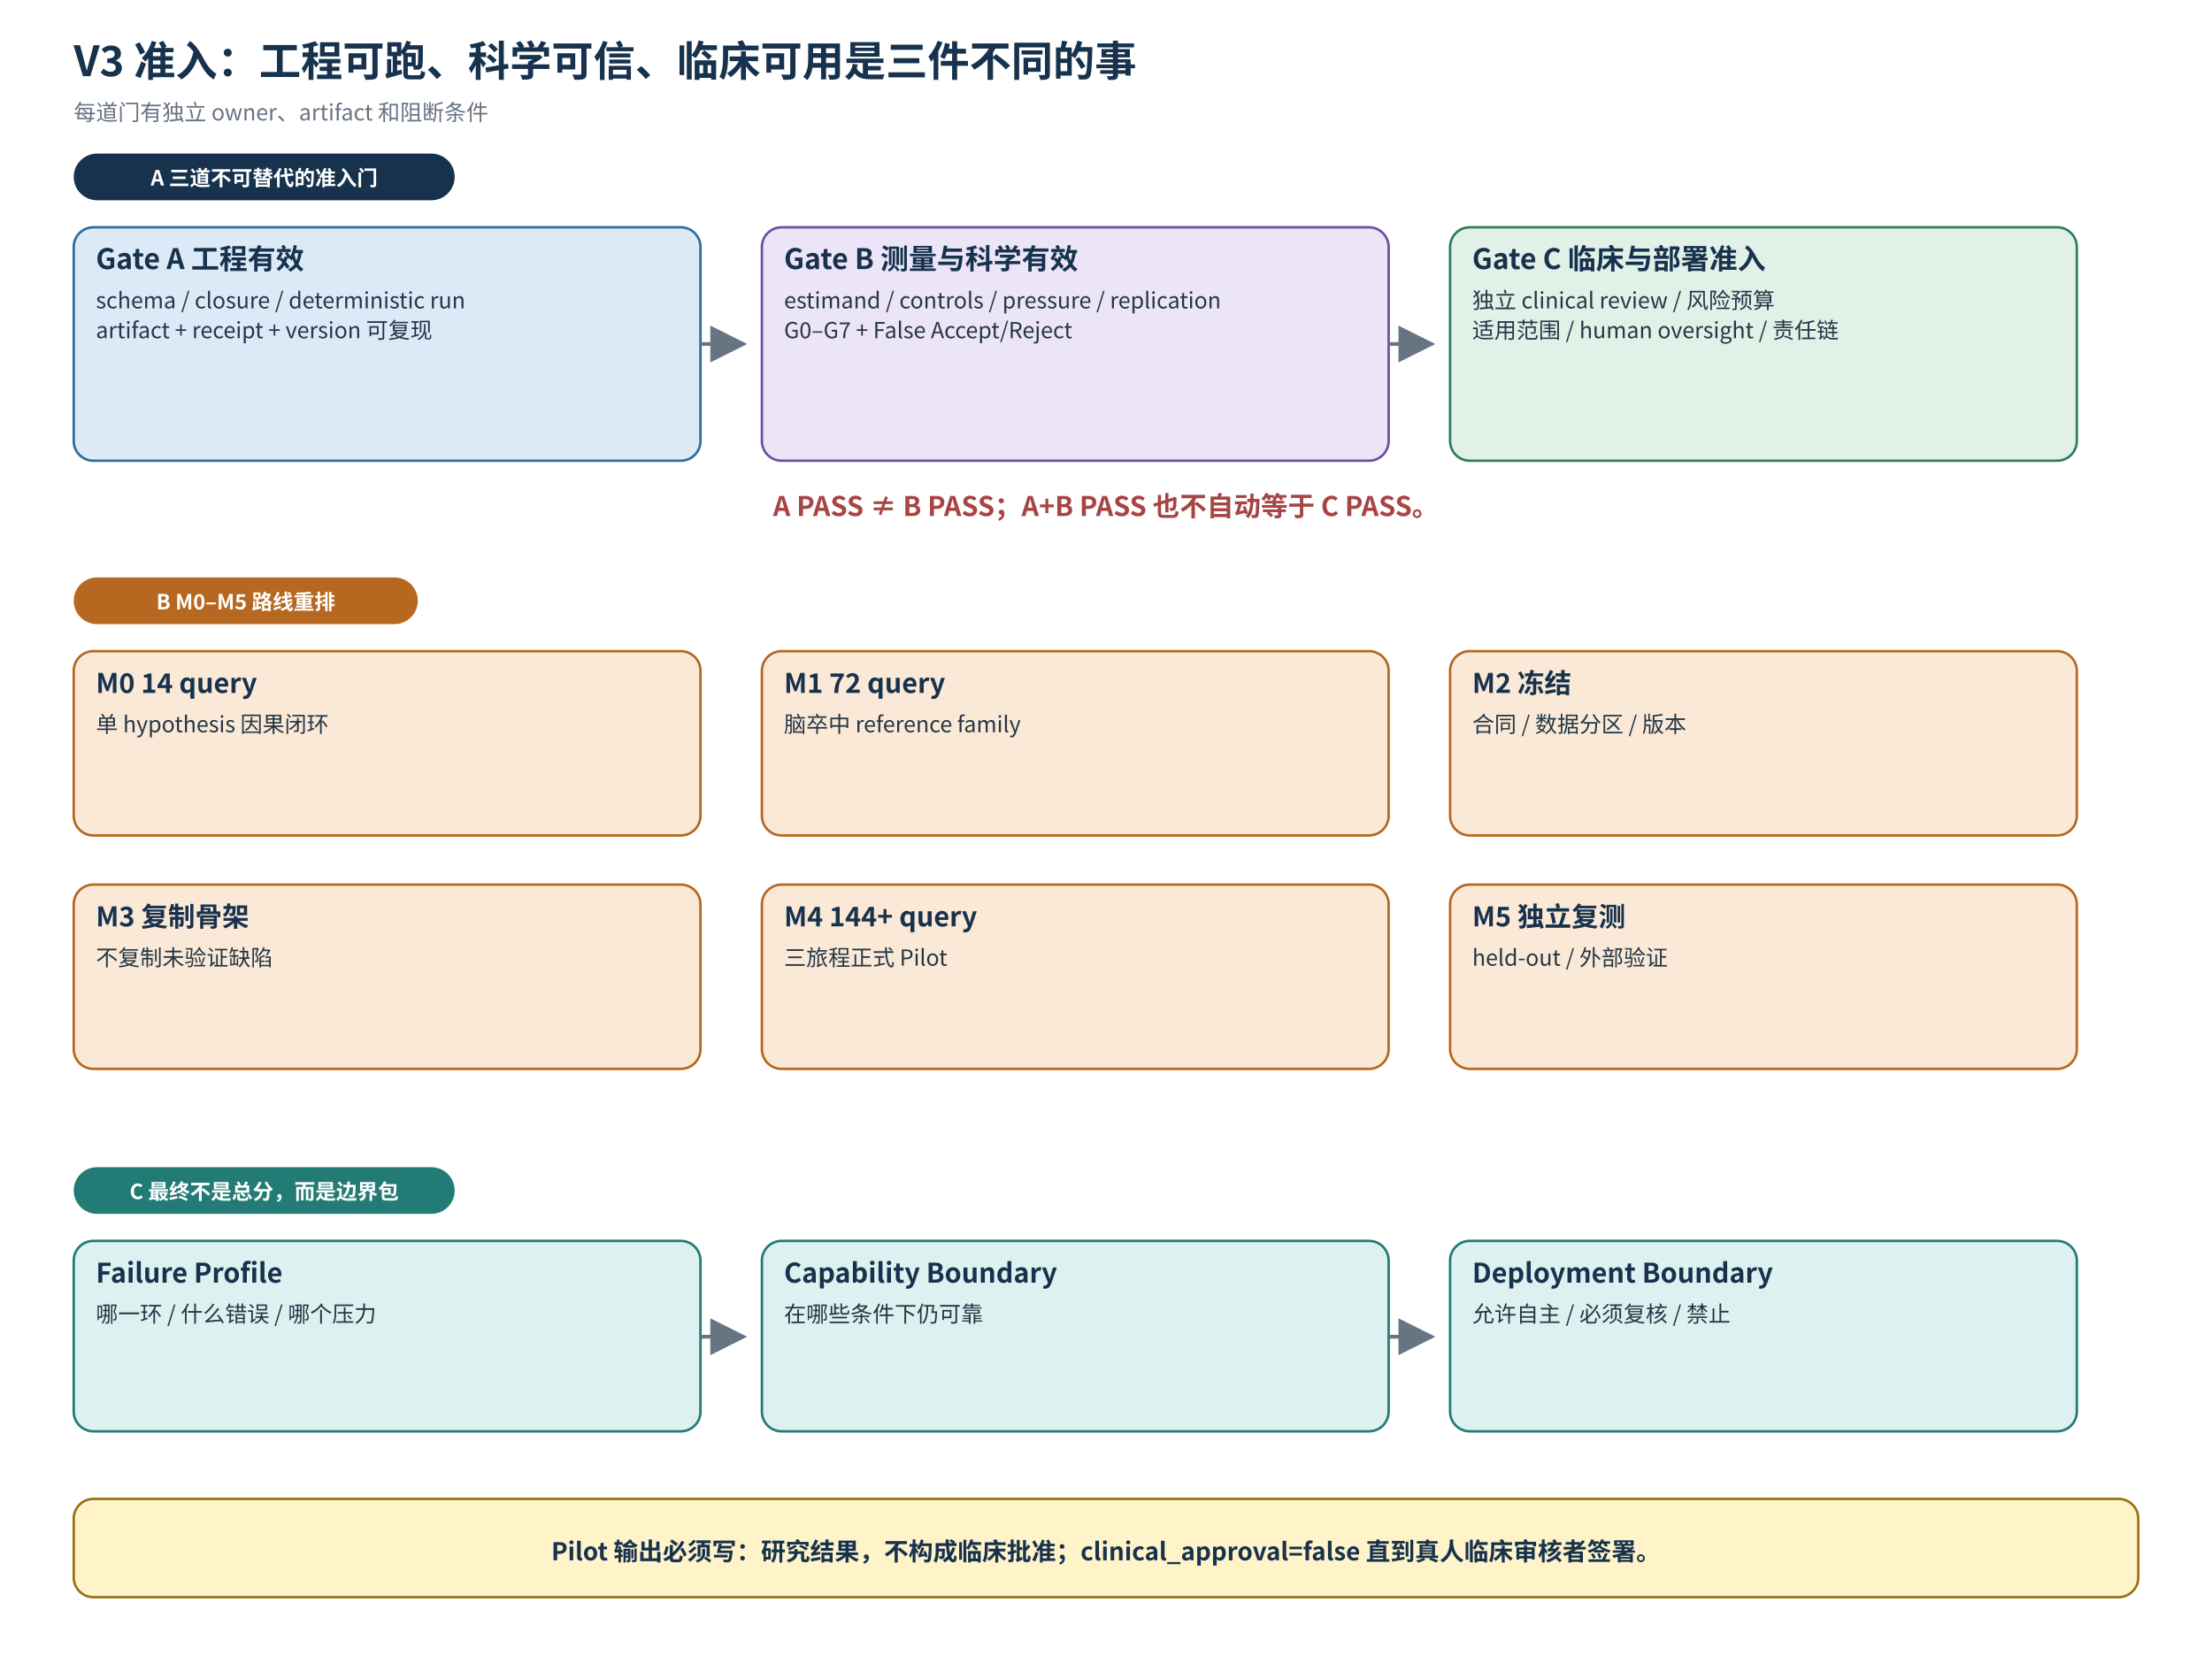
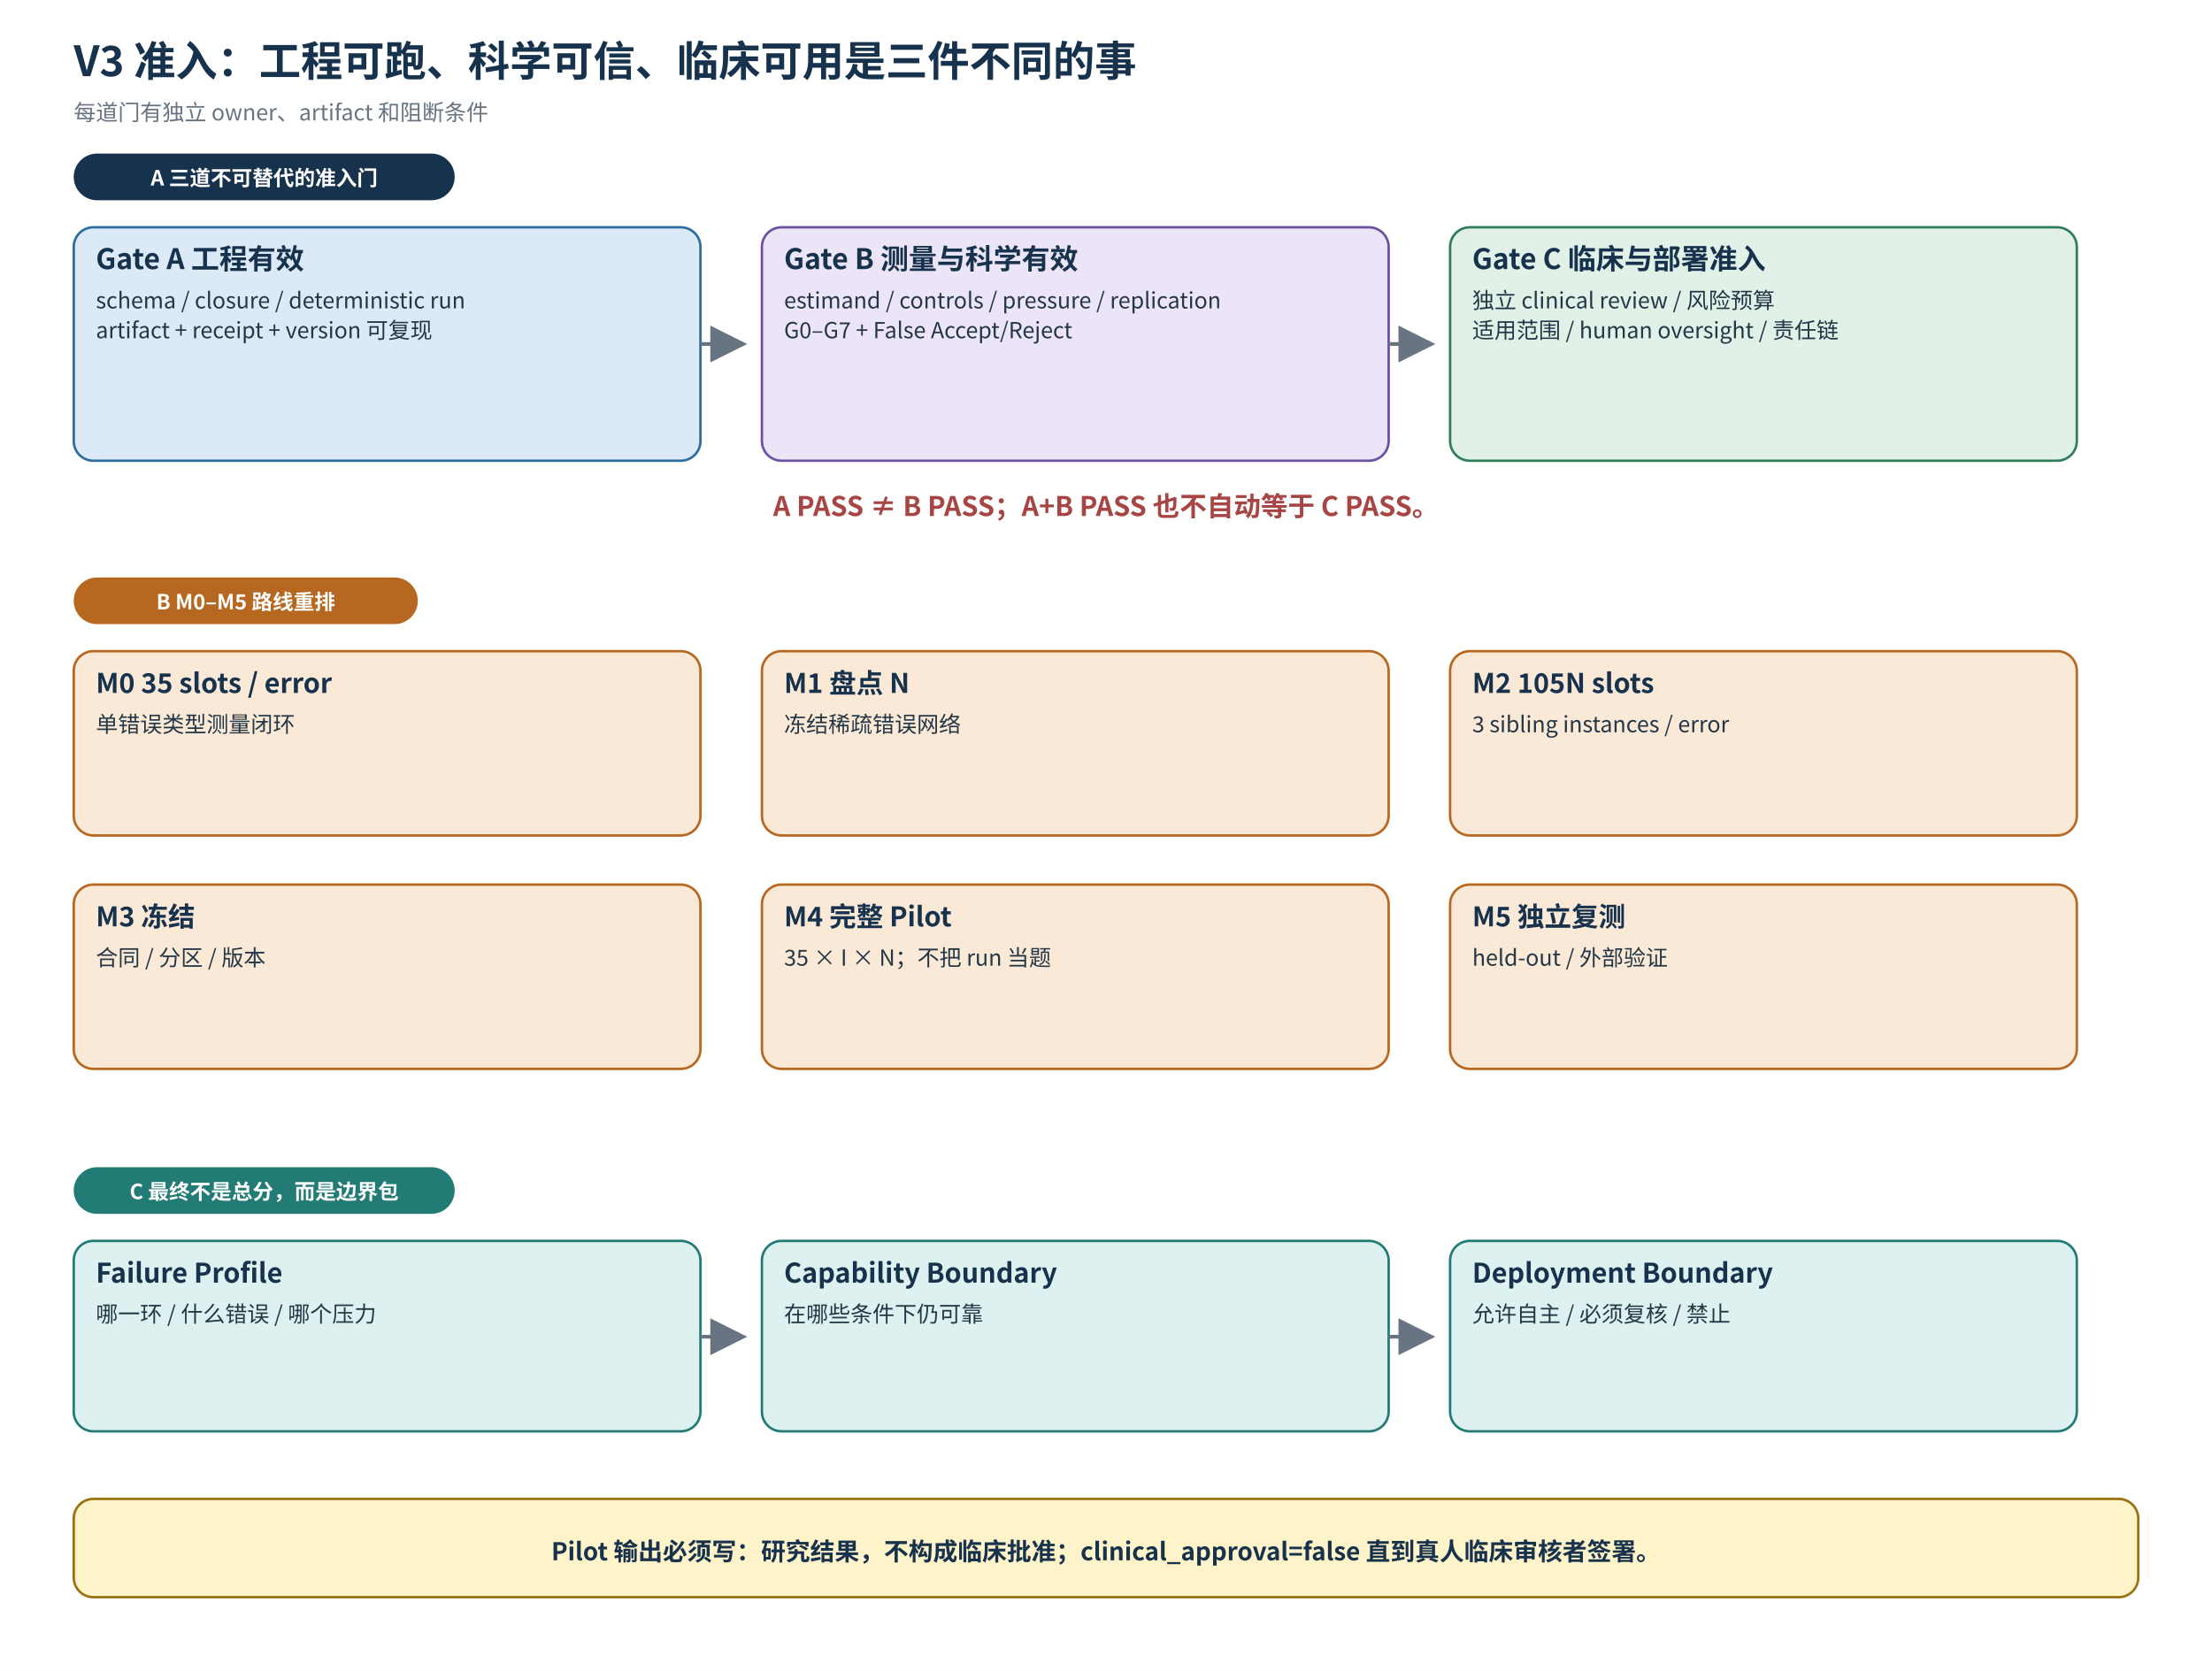
<svg xmlns="http://www.w3.org/2000/svg" width="1800" height="1360" viewBox="0 0 1800 1360">
  <defs>
    <marker id="arrow" markerWidth="10" markerHeight="10" refX="9" refY="5" orient="auto">
      <path d="M0,0 L10,5 L0,10 z" fill="#687481" />
    </marker>
    <marker id="arrowRed" markerWidth="10" markerHeight="10" refX="9" refY="5" orient="auto">
      <path d="M0,0 L10,5 L0,10 z" fill="#A74444" />
    </marker>
  </defs>
  <rect width="1800" height="1360" fill="#FFFFFF" />
  <text x="60" y="62" text-anchor="start" font-family="Microsoft YaHei, Noto Sans CJK SC, sans-serif" font-size="34" font-weight="700" fill="#17324D">V3 准入：工程可跑、科学可信、临床可用是三件不同的事</text>
  <text x="60" y="98" text-anchor="start" font-family="Microsoft YaHei, Noto Sans CJK SC, sans-serif" font-size="18" font-weight="400" fill="#687481">每道门有独立 owner、artifact 和阻断条件</text>
  <rect x="60" y="125" width="310" height="38" rx="19" fill="#17324D" />
  <text x="215.0" y="151" text-anchor="middle" font-family="Microsoft YaHei, Noto Sans CJK SC, sans-serif" font-size="17" font-weight="700" fill="#FFFFFF">A 三道不可替代的准入门</text>
  <rect x="60" y="185" width="510" height="190" rx="16" fill="#DCEAF7" stroke="#2C6E9F" stroke-width="2" />
  <text x="78" y="219" text-anchor="start" font-family="Microsoft YaHei, Noto Sans CJK SC, sans-serif" font-size="23" font-weight="700" fill="#17324D">Gate A 工程有效</text>
  <text x="78" y="251" text-anchor="start" font-family="Microsoft YaHei, Noto Sans CJK SC, sans-serif" font-size="18" font-weight="400" fill="#243746">
    <tspan x="78" dy="0">schema / closure / deterministic run</tspan>
    <tspan x="78" dy="24.3">artifact + receipt + version 可复现</tspan>
  </text>
  <line x1="570" y1="280" x2="605" y2="280" stroke="#687481" stroke-width="3" marker-end="url(#arrow)" />
  <rect x="620" y="185" width="510" height="190" rx="16" fill="#ECE4F7" stroke="#6B52A3" stroke-width="2" />
  <text x="638" y="219" text-anchor="start" font-family="Microsoft YaHei, Noto Sans CJK SC, sans-serif" font-size="23" font-weight="700" fill="#17324D">Gate B 测量与科学有效</text>
  <text x="638" y="251" text-anchor="start" font-family="Microsoft YaHei, Noto Sans CJK SC, sans-serif" font-size="18" font-weight="400" fill="#243746">
    <tspan x="638" dy="0">estimand / controls / pressure / replication</tspan>
    <tspan x="638" dy="24.3">G0–G7 + False Accept/Reject</tspan>
  </text>
  <line x1="1130" y1="280" x2="1165" y2="280" stroke="#687481" stroke-width="3" marker-end="url(#arrow)" />
  <rect x="1180" y="185" width="510" height="190" rx="16" fill="#E1F1E8" stroke="#2E7D5B" stroke-width="2" />
  <text x="1198" y="219" text-anchor="start" font-family="Microsoft YaHei, Noto Sans CJK SC, sans-serif" font-size="23" font-weight="700" fill="#17324D">Gate C 临床与部署准入</text>
  <text x="1198" y="251" text-anchor="start" font-family="Microsoft YaHei, Noto Sans CJK SC, sans-serif" font-size="18" font-weight="400" fill="#243746">
    <tspan x="1198" dy="0">独立 clinical review / 风险预算</tspan>
    <tspan x="1198" dy="24.3">适用范围 / human oversight / 责任链</tspan>
  </text>
  <text x="900" y="420" text-anchor="middle" font-family="Microsoft YaHei, Noto Sans CJK SC, sans-serif" font-size="22" font-weight="700" fill="#A74444">A PASS ≠ B PASS；A+B PASS 也不自动等于 C PASS。</text>
  <rect x="60" y="470" width="280" height="38" rx="19" fill="#B76820" />
  <text x="200.0" y="496" text-anchor="middle" font-family="Microsoft YaHei, Noto Sans CJK SC, sans-serif" font-size="17" font-weight="700" fill="#FFFFFF">B M0–M5 路线重排</text>
  <rect x="60" y="530" width="510" height="150" rx="16" fill="#FBE9D7" stroke="#B76820" stroke-width="2" />
-   <text x="78" y="564" text-anchor="start" font-family="Microsoft YaHei, Noto Sans CJK SC, sans-serif" font-size="22" font-weight="700" fill="#17324D">M0  14 query</text>
+   <text x="78" y="564" text-anchor="start" font-family="Microsoft YaHei, Noto Sans CJK SC, sans-serif" font-size="22" font-weight="700" fill="#17324D">M0  35 slots / error</text>
  <text x="78" y="596" text-anchor="start" font-family="Microsoft YaHei, Noto Sans CJK SC, sans-serif" font-size="18" font-weight="400" fill="#243746">
-     <tspan x="78" dy="0">单 hypothesis 因果闭环</tspan>
+     <tspan x="78" dy="0">单错误类型测量闭环</tspan>
  </text>
  <rect x="620" y="530" width="510" height="150" rx="16" fill="#FBE9D7" stroke="#B76820" stroke-width="2" />
-   <text x="638" y="564" text-anchor="start" font-family="Microsoft YaHei, Noto Sans CJK SC, sans-serif" font-size="22" font-weight="700" fill="#17324D">M1  72 query</text>
+   <text x="638" y="564" text-anchor="start" font-family="Microsoft YaHei, Noto Sans CJK SC, sans-serif" font-size="22" font-weight="700" fill="#17324D">M1  盘点 N</text>
  <text x="638" y="596" text-anchor="start" font-family="Microsoft YaHei, Noto Sans CJK SC, sans-serif" font-size="18" font-weight="400" fill="#243746">
-     <tspan x="638" dy="0">脑卒中 reference family</tspan>
+     <tspan x="638" dy="0">冻结稀疏错误网络</tspan>
  </text>
  <rect x="1180" y="530" width="510" height="150" rx="16" fill="#FBE9D7" stroke="#B76820" stroke-width="2" />
-   <text x="1198" y="564" text-anchor="start" font-family="Microsoft YaHei, Noto Sans CJK SC, sans-serif" font-size="22" font-weight="700" fill="#17324D">M2  冻结</text>
+   <text x="1198" y="564" text-anchor="start" font-family="Microsoft YaHei, Noto Sans CJK SC, sans-serif" font-size="22" font-weight="700" fill="#17324D">M2  105N slots</text>
  <text x="1198" y="596" text-anchor="start" font-family="Microsoft YaHei, Noto Sans CJK SC, sans-serif" font-size="18" font-weight="400" fill="#243746">
-     <tspan x="1198" dy="0">合同 / 数据分区 / 版本</tspan>
+     <tspan x="1198" dy="0">3 sibling instances / error</tspan>
  </text>
  <rect x="60" y="720" width="510" height="150" rx="16" fill="#FBE9D7" stroke="#B76820" stroke-width="2" />
-   <text x="78" y="754" text-anchor="start" font-family="Microsoft YaHei, Noto Sans CJK SC, sans-serif" font-size="22" font-weight="700" fill="#17324D">M3  复制骨架</text>
+   <text x="78" y="754" text-anchor="start" font-family="Microsoft YaHei, Noto Sans CJK SC, sans-serif" font-size="22" font-weight="700" fill="#17324D">M3  冻结</text>
  <text x="78" y="786" text-anchor="start" font-family="Microsoft YaHei, Noto Sans CJK SC, sans-serif" font-size="18" font-weight="400" fill="#243746">
-     <tspan x="78" dy="0">不复制未验证缺陷</tspan>
+     <tspan x="78" dy="0">合同 / 分区 / 版本</tspan>
  </text>
  <rect x="620" y="720" width="510" height="150" rx="16" fill="#FBE9D7" stroke="#B76820" stroke-width="2" />
-   <text x="638" y="754" text-anchor="start" font-family="Microsoft YaHei, Noto Sans CJK SC, sans-serif" font-size="22" font-weight="700" fill="#17324D">M4  144+ query</text>
+   <text x="638" y="754" text-anchor="start" font-family="Microsoft YaHei, Noto Sans CJK SC, sans-serif" font-size="22" font-weight="700" fill="#17324D">M4  完整 Pilot</text>
  <text x="638" y="786" text-anchor="start" font-family="Microsoft YaHei, Noto Sans CJK SC, sans-serif" font-size="18" font-weight="400" fill="#243746">
-     <tspan x="638" dy="0">三旅程正式 Pilot</tspan>
+     <tspan x="638" dy="0">35 × I × N；不把 run 当题</tspan>
  </text>
  <rect x="1180" y="720" width="510" height="150" rx="16" fill="#FBE9D7" stroke="#B76820" stroke-width="2" />
  <text x="1198" y="754" text-anchor="start" font-family="Microsoft YaHei, Noto Sans CJK SC, sans-serif" font-size="22" font-weight="700" fill="#17324D">M5  独立复测</text>
  <text x="1198" y="786" text-anchor="start" font-family="Microsoft YaHei, Noto Sans CJK SC, sans-serif" font-size="18" font-weight="400" fill="#243746">
    <tspan x="1198" dy="0">held-out / 外部验证</tspan>
  </text>
  <rect x="60" y="950" width="310" height="38" rx="19" fill="#237B75" />
  <text x="215.0" y="976" text-anchor="middle" font-family="Microsoft YaHei, Noto Sans CJK SC, sans-serif" font-size="17" font-weight="700" fill="#FFFFFF">C 最终不是总分，而是边界包</text>
  <rect x="60" y="1010" width="510" height="155" rx="16" fill="#DDF2F0" stroke="#237B75" stroke-width="2" />
  <text x="78" y="1044" text-anchor="start" font-family="Microsoft YaHei, Noto Sans CJK SC, sans-serif" font-size="22" font-weight="700" fill="#17324D">Failure Profile</text>
  <text x="78" y="1076" text-anchor="start" font-family="Microsoft YaHei, Noto Sans CJK SC, sans-serif" font-size="18" font-weight="400" fill="#243746">
    <tspan x="78" dy="0">哪一环 / 什么错误 / 哪个压力</tspan>
  </text>
  <line x1="570" y1="1088" x2="605" y2="1088" stroke="#687481" stroke-width="3" marker-end="url(#arrow)" />
  <rect x="620" y="1010" width="510" height="155" rx="16" fill="#DDF2F0" stroke="#237B75" stroke-width="2" />
  <text x="638" y="1044" text-anchor="start" font-family="Microsoft YaHei, Noto Sans CJK SC, sans-serif" font-size="22" font-weight="700" fill="#17324D">Capability Boundary</text>
  <text x="638" y="1076" text-anchor="start" font-family="Microsoft YaHei, Noto Sans CJK SC, sans-serif" font-size="18" font-weight="400" fill="#243746">
    <tspan x="638" dy="0">在哪些条件下仍可靠</tspan>
  </text>
  <line x1="1130" y1="1088" x2="1165" y2="1088" stroke="#687481" stroke-width="3" marker-end="url(#arrow)" />
  <rect x="1180" y="1010" width="510" height="155" rx="16" fill="#DDF2F0" stroke="#237B75" stroke-width="2" />
  <text x="1198" y="1044" text-anchor="start" font-family="Microsoft YaHei, Noto Sans CJK SC, sans-serif" font-size="22" font-weight="700" fill="#17324D">Deployment Boundary</text>
  <text x="1198" y="1076" text-anchor="start" font-family="Microsoft YaHei, Noto Sans CJK SC, sans-serif" font-size="18" font-weight="400" fill="#243746">
    <tspan x="1198" dy="0">允许自主 / 必须复核 / 禁止</tspan>
  </text>
  <rect x="60" y="1220" width="1680" height="80" rx="16" fill="#FFF3C9" stroke="#9A7212" stroke-width="2" />
  <text x="900" y="1270" text-anchor="middle" font-family="Microsoft YaHei, Noto Sans CJK SC, sans-serif" font-size="20" font-weight="700" fill="#17324D">Pilot 输出必须写：研究结果，不构成临床批准；clinical_approval=false 直到真人临床审核者签署。</text>
</svg>
